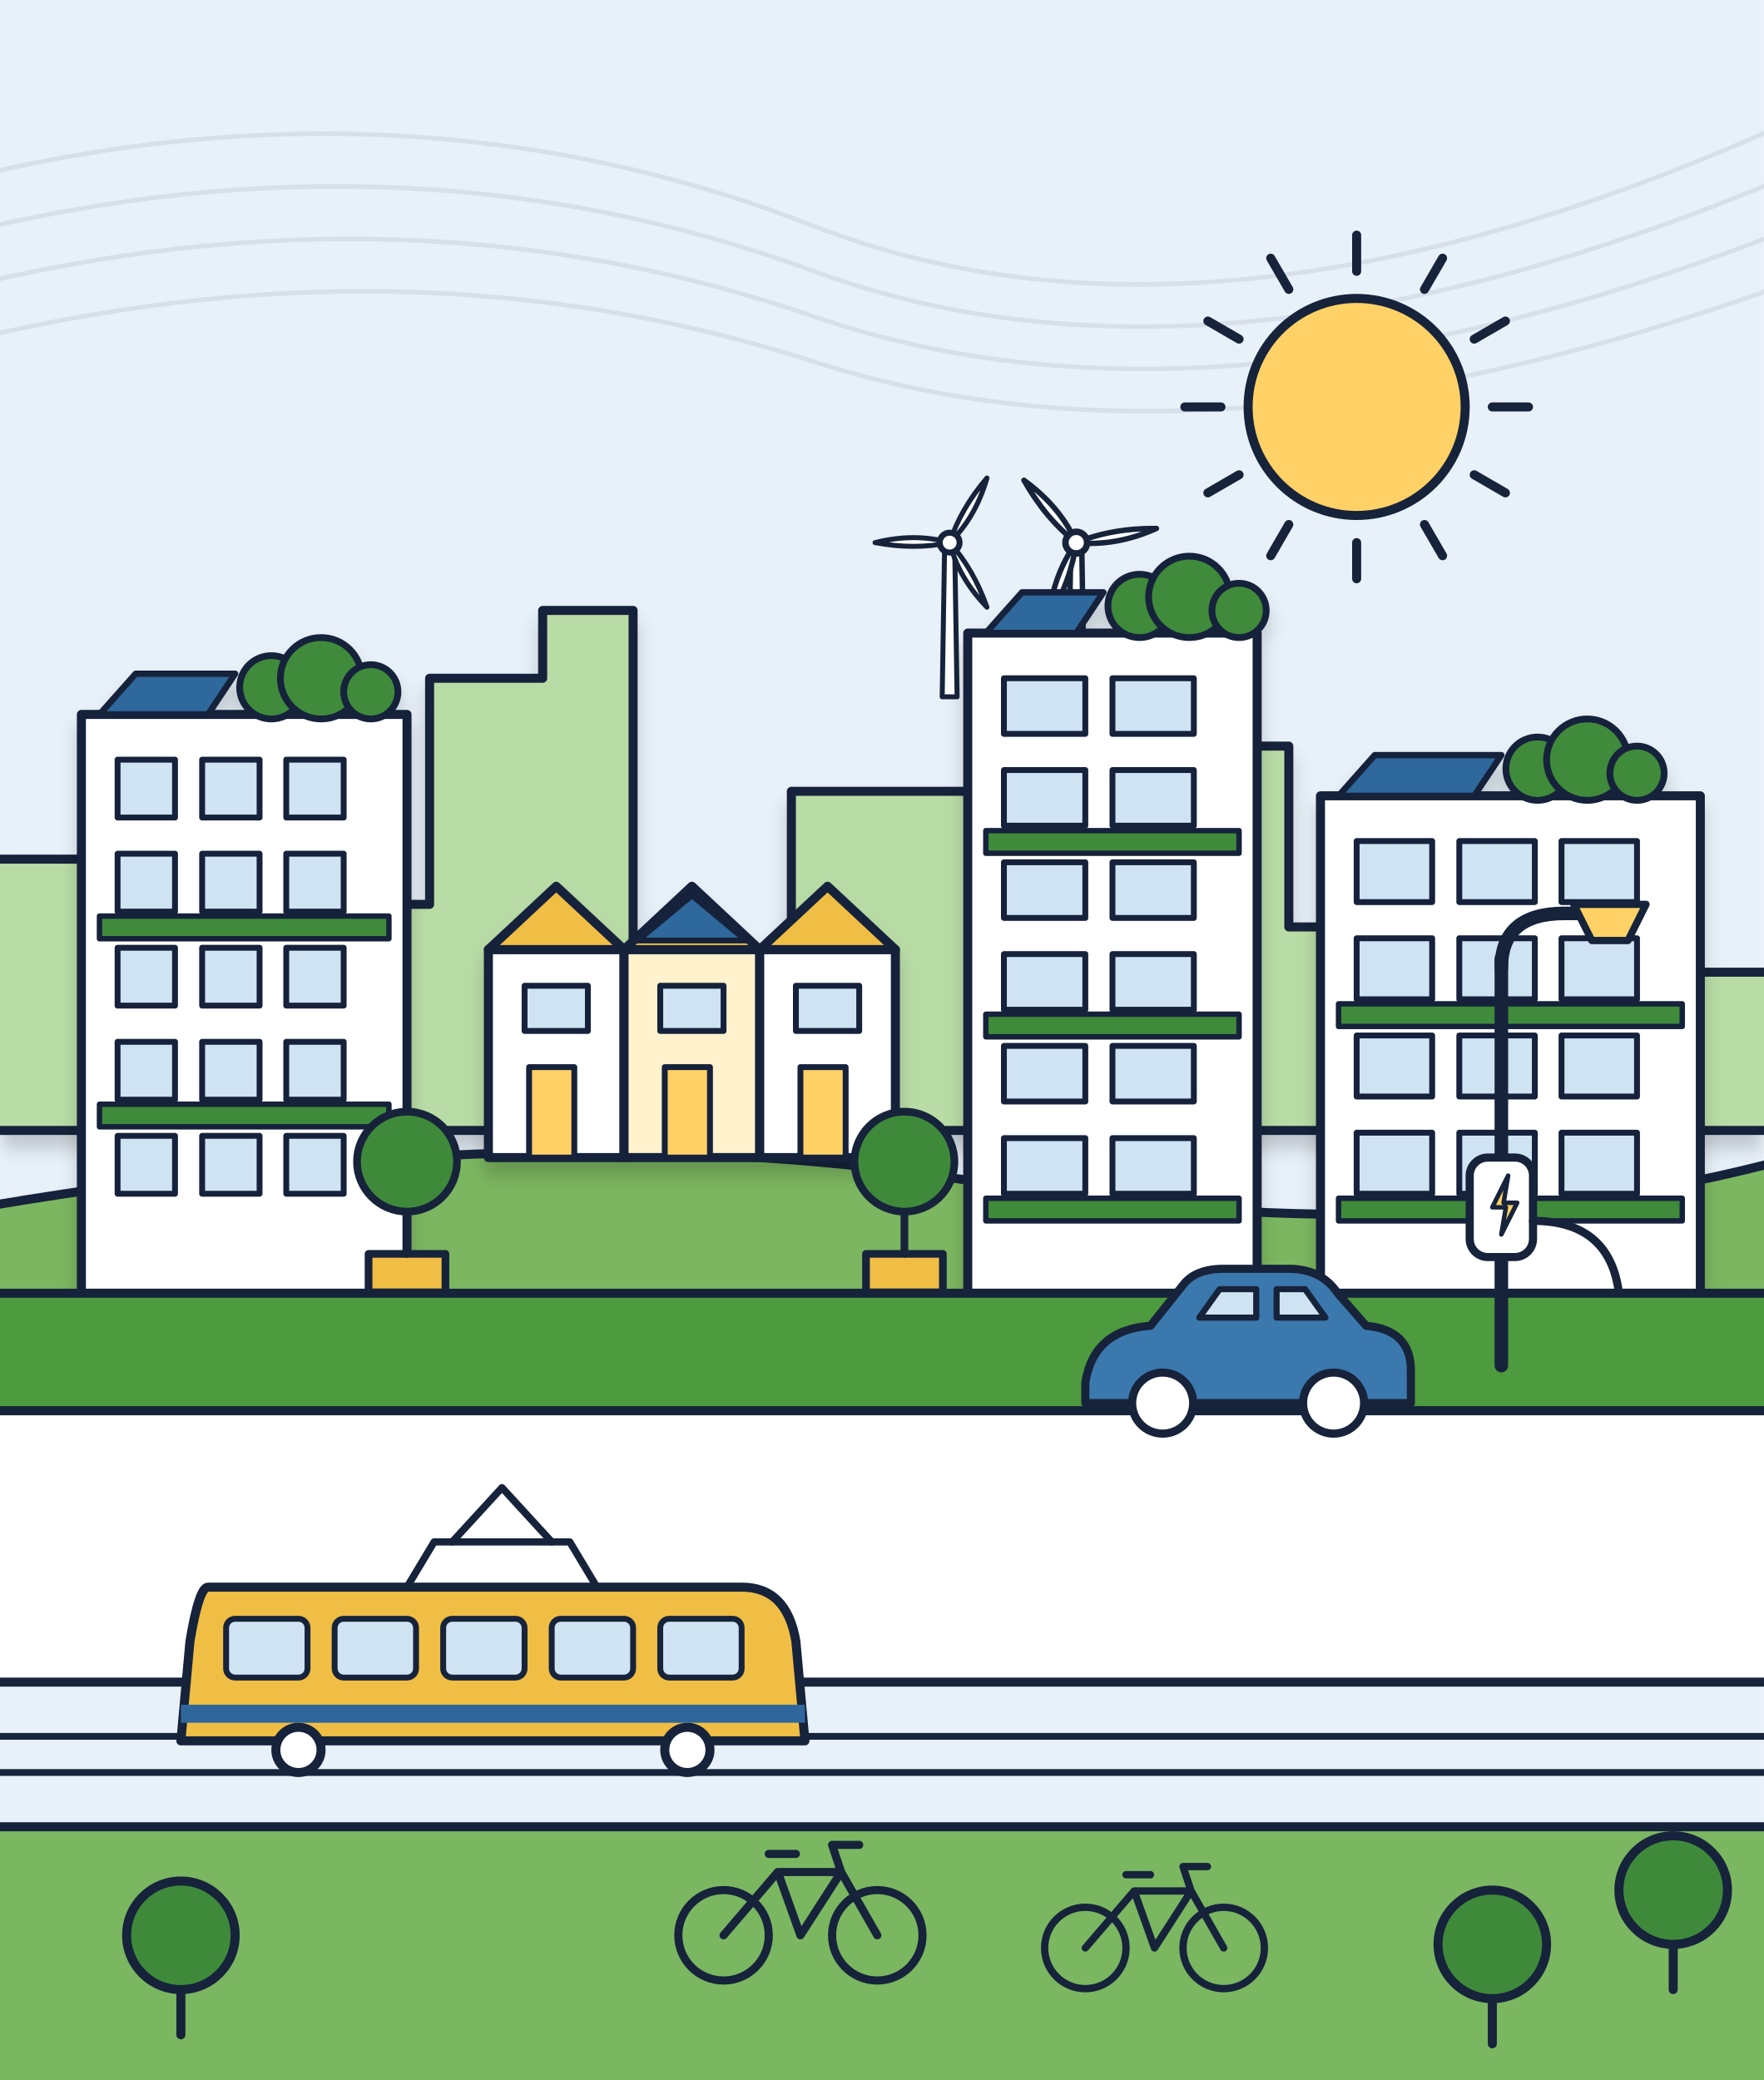
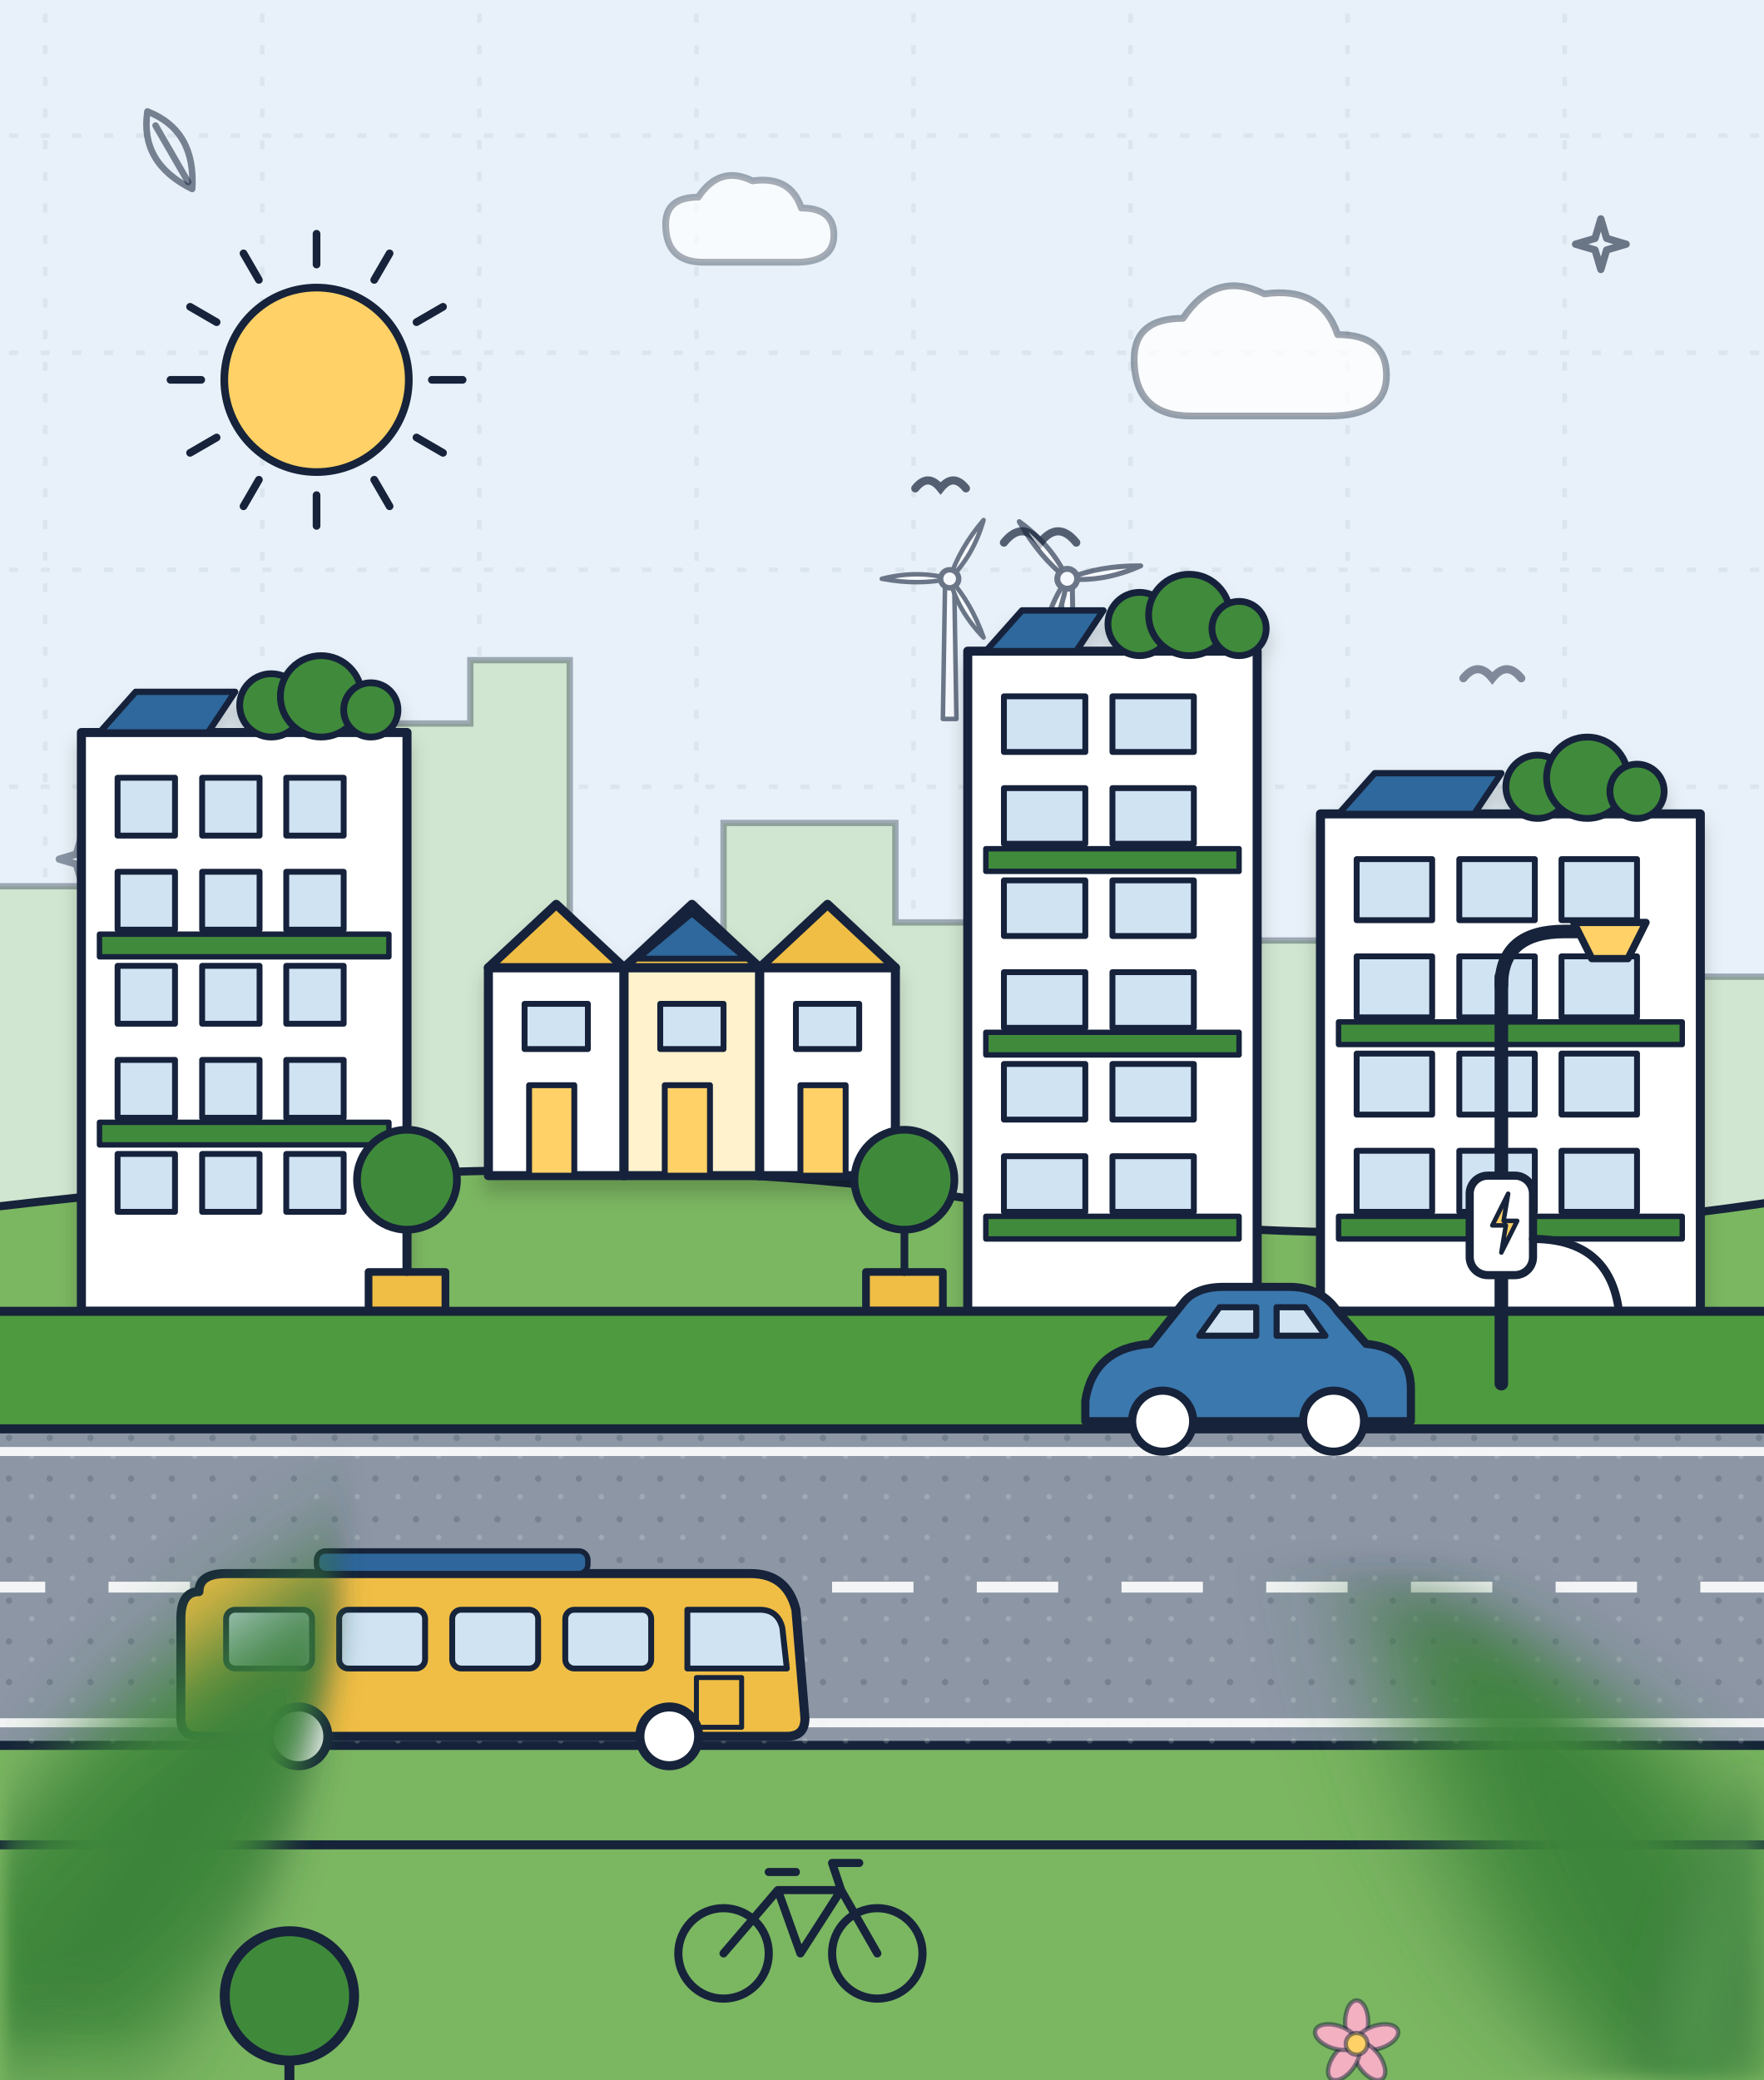
- <svg xmlns="http://www.w3.org/2000/svg" viewBox="0 0 390 460" width="390" height="460" role="img" aria-label="City scene">
-   <defs>
-     <filter id="sh2" x="-10%" y="-10%" width="120%" height="130%">
-       <feDropShadow dx="0" dy="3" stdDeviation="2" flood-color="#000" flood-opacity=".18" />
-     </filter>
-   </defs>
-   <rect width="390" height="460" fill="#E8F1F9" />
-   <path d="M-10 40 Q 90 15 180 50 T 400 25" stroke="#D6DFEA" fill="none" stroke-width="1" />
-   <path d="M-10 52 Q 90 27 180 60 T 400 37" stroke="#D6DFEA" fill="none" stroke-width="1" />
-   <path d="M-10 64 Q 90 39 180 70 T 400 49" stroke="#D6DFEA" fill="none" stroke-width="1" />
-   <path d="M-10 76 Q 90 51 180 80 T 400 61" stroke="#D6DFEA" fill="none" stroke-width="1" />
-   <g transform="translate(300 90)">
-     <circle r="24" fill="#FFD166" stroke="#16233A" stroke-width="2" stroke-linejoin="round" stroke-linecap="round" />
-     <line x1="30.0" y1="0.0" x2="38.0" y2="0.0" stroke="#16233A" stroke-width="2" stroke-linejoin="round" stroke-linecap="round" />
-     <line x1="26.0" y1="15.0" x2="32.9" y2="19.0" stroke="#16233A" stroke-width="2" stroke-linejoin="round" stroke-linecap="round" />
-     <line x1="15.0" y1="26.0" x2="19.0" y2="32.9" stroke="#16233A" stroke-width="2" stroke-linejoin="round" stroke-linecap="round" />
-     <line x1="0.0" y1="30.0" x2="0.0" y2="38.0" stroke="#16233A" stroke-width="2" stroke-linejoin="round" stroke-linecap="round" />
-     <line x1="-15.0" y1="26.0" x2="-19.0" y2="32.9" stroke="#16233A" stroke-width="2" stroke-linejoin="round" stroke-linecap="round" />
-     <line x1="-26.0" y1="15.0" x2="-32.9" y2="19.0" stroke="#16233A" stroke-width="2" stroke-linejoin="round" stroke-linecap="round" />
-     <line x1="-30.0" y1="0.0" x2="-38.0" y2="0.0" stroke="#16233A" stroke-width="2" stroke-linejoin="round" stroke-linecap="round" />
-     <line x1="-26.0" y1="-15.0" x2="-32.9" y2="-19.0" stroke="#16233A" stroke-width="2" stroke-linejoin="round" stroke-linecap="round" />
-     <line x1="-15.0" y1="-26.0" x2="-19.0" y2="-32.9" stroke="#16233A" stroke-width="2" stroke-linejoin="round" stroke-linecap="round" />
-     <line x1="-0.0" y1="-30.0" x2="-0.0" y2="-38.0" stroke="#16233A" stroke-width="2" stroke-linejoin="round" stroke-linecap="round" />
-     <line x1="15.0" y1="-26.0" x2="19.0" y2="-32.9" stroke="#16233A" stroke-width="2" stroke-linejoin="round" stroke-linecap="round" />
-     <line x1="26.0" y1="-15.0" x2="32.9" y2="-19.0" stroke="#16233A" stroke-width="2" stroke-linejoin="round" stroke-linecap="round" />
-   </g>
-   <path d="M-10 250 V190 H30 V160 H60 V200 H95 V150 H120 V135 H140 V210 H175 V175 H215 V200 H250 V165 H285 V205 H320 V180 H355 V215 H400 V250Z" fill="#B9DCA6" stroke="#16233A" stroke-width="2" stroke-linejoin="round" stroke-linecap="round" filter="url(#sh2)" />
-   <g transform="translate(210 120) scale(0.55)">
-     <g stroke="#16233A" stroke-width="2.4" stroke-linejoin="round" stroke-linecap="round">
-       <path d="M-2 0 L-3 62 H3 L2 0Z" fill="#FFFFFF" stroke-width="2" />
-       <path d="M0 0 Q4 -14 0 -30 Q-3 -14 0 0Z" transform="rotate(30)" fill="#FFFFFF" stroke-width="2" />
-       <path d="M0 0 Q4 -14 0 -30 Q-3 -14 0 0Z" transform="rotate(150)" fill="#FFFFFF" stroke-width="2" />
-       <path d="M0 0 Q4 -14 0 -30 Q-3 -14 0 0Z" transform="rotate(270)" fill="#FFFFFF" stroke-width="2" />
-       <circle r="4" fill="#FFFFFF" />
-     </g>
-   </g>
-   <g transform="translate(238 120) scale(0.6)">
-     <g stroke="#16233A" stroke-width="2.4" stroke-linejoin="round" stroke-linecap="round">
-       <path d="M-2 0 L-3 62 H3 L2 0Z" fill="#FFFFFF" stroke-width="2" />
-       <path d="M0 0 Q4 -14 0 -30 Q-3 -14 0 0Z" transform="rotate(80)" fill="#FFFFFF" stroke-width="2" />
-       <path d="M0 0 Q4 -14 0 -30 Q-3 -14 0 0Z" transform="rotate(200)" fill="#FFFFFF" stroke-width="2" />
-       <path d="M0 0 Q4 -14 0 -30 Q-3 -14 0 0Z" transform="rotate(320)" fill="#FFFFFF" stroke-width="2" />
-       <circle r="4" fill="#FFFFFF" />
-     </g>
-   </g>
-   <path d="M-10 268 Q 120 245 220 262 Q 320 278 400 255 V300 H-10Z" fill="#7BB661" stroke="#16233A" stroke-width="2" stroke-linejoin="round" stroke-linecap="round" filter="url(#sh2)" />
-   <g transform="translate(18 158)" filter="url(#sh2)">
-     <g stroke="#16233A" stroke-width="2" stroke-linejoin="round" stroke-linecap="round">
-       <rect x="0" y="0" width="72" height="128" fill="#FFFFFF" />
-       <rect x="8.0" y="10.0" width="12.7" height="12.8" fill="#CFE3F3" stroke-width="1.3" />
-       <rect x="26.7" y="10.0" width="12.7" height="12.8" fill="#CFE3F3" stroke-width="1.3" />
-       <rect x="45.3" y="10.0" width="12.7" height="12.8" fill="#CFE3F3" stroke-width="1.3" />
-       <rect x="8.0" y="30.8" width="12.7" height="12.8" fill="#CFE3F3" stroke-width="1.3" />
-       <rect x="26.7" y="30.8" width="12.7" height="12.8" fill="#CFE3F3" stroke-width="1.3" />
-       <rect x="45.3" y="30.8" width="12.7" height="12.8" fill="#CFE3F3" stroke-width="1.3" />
-       <rect x="4" y="44.6" width="64" height="5" fill="#3F8A3A" stroke-width="1.2" />
-       <rect x="8.0" y="51.6" width="12.7" height="12.8" fill="#CFE3F3" stroke-width="1.3" />
-       <rect x="26.7" y="51.6" width="12.7" height="12.8" fill="#CFE3F3" stroke-width="1.3" />
-       <rect x="45.3" y="51.6" width="12.7" height="12.8" fill="#CFE3F3" stroke-width="1.3" />
-       <rect x="8.0" y="72.4" width="12.7" height="12.8" fill="#CFE3F3" stroke-width="1.3" />
-       <rect x="26.7" y="72.4" width="12.7" height="12.8" fill="#CFE3F3" stroke-width="1.3" />
-       <rect x="45.3" y="72.4" width="12.7" height="12.8" fill="#CFE3F3" stroke-width="1.3" />
-       <rect x="4" y="86.2" width="64" height="5" fill="#3F8A3A" stroke-width="1.2" />
-       <rect x="8.0" y="93.2" width="12.7" height="12.8" fill="#CFE3F3" stroke-width="1.3" />
-       <rect x="26.7" y="93.2" width="12.7" height="12.8" fill="#CFE3F3" stroke-width="1.3" />
-       <rect x="45.3" y="93.2" width="12.7" height="12.8" fill="#CFE3F3" stroke-width="1.3" />
-       <path d="M4 0 L12 -9 H34.0 L28.0 0Z" fill="#2F679C" stroke-width="1.4" />
-       <circle cx="42.0" cy="-6" r="7" fill="#3F8A3A" stroke-width="1.5" />
-       <circle cx="53.0" cy="-8" r="9" fill="#3F8A3A" stroke-width="1.5" />
-       <circle cx="64.0" cy="-5" r="6" fill="#3F8A3A" stroke-width="1.5" />
-     </g>
-   </g>
-   <g transform="translate(108 196)" filter="url(#sh2)">
-     <g stroke="#16233A" stroke-width="2" stroke-linejoin="round" stroke-linecap="round">
-       <rect x="0" y="14" width="30" height="46" fill="#FFFFFF" />
-       <path d="M0 14 L15 0 L30 14Z" fill="#F0BE45" />
-       <rect x="9" y="40" width="10" height="20" fill="#FFD166" stroke-width="1.3" />
-       <rect x="8" y="22" width="14" height="10" fill="#CFE3F3" stroke-width="1.3" />
-       <rect x="30" y="14" width="30" height="46" fill="#FFF2CC" />
-       <path d="M30 14 L45 0 L60 14Z" fill="#F0BE45" />
-       <rect x="39" y="40" width="10" height="20" fill="#FFD166" stroke-width="1.3" />
-       <rect x="38" y="22" width="14" height="10" fill="#CFE3F3" stroke-width="1.3" />
-       <rect x="60" y="14" width="30" height="46" fill="#FFFFFF" />
-       <path d="M60 14 L75 0 L90 14Z" fill="#F0BE45" />
-       <rect x="69" y="40" width="10" height="20" fill="#FFD166" stroke-width="1.3" />
-       <rect x="68" y="22" width="14" height="10" fill="#CFE3F3" stroke-width="1.3" />
-       <path d="M33 12 L45 2 L57 12Z" fill="#2F679C" stroke-width="1.3" />
-     </g>
-   </g>
-   <g transform="translate(214 140)" filter="url(#sh2)">
-     <g stroke="#16233A" stroke-width="2" stroke-linejoin="round" stroke-linecap="round">
-       <rect x="0" y="0" width="64" height="146" fill="#FFFFFF" />
-       <rect x="8.0" y="10.0" width="18.0" height="12.3" fill="#CFE3F3" stroke-width="1.3" />
-       <rect x="32.0" y="10.0" width="18.0" height="12.3" fill="#CFE3F3" stroke-width="1.3" />
-       <rect x="8.0" y="30.3" width="18.0" height="12.3" fill="#CFE3F3" stroke-width="1.3" />
-       <rect x="32.0" y="30.3" width="18.0" height="12.3" fill="#CFE3F3" stroke-width="1.3" />
-       <rect x="4" y="43.7" width="56" height="5" fill="#3F8A3A" stroke-width="1.2" />
-       <rect x="8.0" y="50.7" width="18.0" height="12.3" fill="#CFE3F3" stroke-width="1.3" />
-       <rect x="32.0" y="50.7" width="18.0" height="12.3" fill="#CFE3F3" stroke-width="1.3" />
-       <rect x="8.0" y="71.0" width="18.0" height="12.3" fill="#CFE3F3" stroke-width="1.3" />
-       <rect x="32.0" y="71.0" width="18.0" height="12.3" fill="#CFE3F3" stroke-width="1.3" />
-       <rect x="4" y="84.3" width="56" height="5" fill="#3F8A3A" stroke-width="1.2" />
-       <rect x="8.0" y="91.3" width="18.0" height="12.3" fill="#CFE3F3" stroke-width="1.3" />
-       <rect x="32.0" y="91.3" width="18.0" height="12.3" fill="#CFE3F3" stroke-width="1.3" />
-       <rect x="8.0" y="111.7" width="18.0" height="12.3" fill="#CFE3F3" stroke-width="1.3" />
-       <rect x="32.0" y="111.7" width="18.0" height="12.3" fill="#CFE3F3" stroke-width="1.3" />
-       <rect x="4" y="125.0" width="56" height="5" fill="#3F8A3A" stroke-width="1.2" />
-       <path d="M4 0 L12 -9 H30.0 L24.0 0Z" fill="#2F679C" stroke-width="1.4" />
-       <circle cx="38.0" cy="-6" r="7" fill="#3F8A3A" stroke-width="1.5" />
-       <circle cx="49.0" cy="-8" r="9" fill="#3F8A3A" stroke-width="1.5" />
-       <circle cx="60.0" cy="-5" r="6" fill="#3F8A3A" stroke-width="1.5" />
-     </g>
-   </g>
-   <g transform="translate(292 176)" filter="url(#sh2)">
-     <g stroke="#16233A" stroke-width="2" stroke-linejoin="round" stroke-linecap="round">
-       <rect x="0" y="0" width="84" height="110" fill="#FFFFFF" />
-       <rect x="8.0" y="10.0" width="16.7" height="13.5" fill="#CFE3F3" stroke-width="1.3" />
-       <rect x="30.7" y="10.0" width="16.7" height="13.5" fill="#CFE3F3" stroke-width="1.3" />
-       <rect x="53.3" y="10.0" width="16.7" height="13.5" fill="#CFE3F3" stroke-width="1.3" />
-       <rect x="8.0" y="31.5" width="16.7" height="13.5" fill="#CFE3F3" stroke-width="1.3" />
-       <rect x="30.7" y="31.5" width="16.7" height="13.5" fill="#CFE3F3" stroke-width="1.3" />
-       <rect x="53.3" y="31.5" width="16.7" height="13.5" fill="#CFE3F3" stroke-width="1.3" />
-       <rect x="4" y="46.0" width="76" height="5" fill="#3F8A3A" stroke-width="1.2" />
-       <rect x="8.0" y="53.0" width="16.7" height="13.5" fill="#CFE3F3" stroke-width="1.3" />
-       <rect x="30.7" y="53.0" width="16.7" height="13.5" fill="#CFE3F3" stroke-width="1.3" />
-       <rect x="53.3" y="53.0" width="16.7" height="13.5" fill="#CFE3F3" stroke-width="1.3" />
-       <rect x="8.0" y="74.5" width="16.7" height="13.5" fill="#CFE3F3" stroke-width="1.3" />
-       <rect x="30.7" y="74.5" width="16.7" height="13.5" fill="#CFE3F3" stroke-width="1.3" />
-       <rect x="53.3" y="74.5" width="16.7" height="13.5" fill="#CFE3F3" stroke-width="1.3" />
-       <rect x="4" y="89.0" width="76" height="5" fill="#3F8A3A" stroke-width="1.2" />
-       <path d="M4 0 L12 -9 H40.0 L34.0 0Z" fill="#2F679C" stroke-width="1.4" />
-       <circle cx="48.0" cy="-6" r="7" fill="#3F8A3A" stroke-width="1.5" />
-       <circle cx="59.0" cy="-8" r="9" fill="#3F8A3A" stroke-width="1.5" />
-       <circle cx="70.0" cy="-5" r="6" fill="#3F8A3A" stroke-width="1.5" />
-     </g>
-   </g>
-   <rect x="-10" y="286" width="410" height="26" fill="#4E9A3F" stroke="#16233A" stroke-width="2" stroke-linejoin="round" stroke-linecap="round" />
-   <rect x="-10" y="312" width="410" height="60" fill="#FFFFFF" stroke="#16233A" stroke-width="2" stroke-linejoin="round" stroke-linecap="round" />
-   <path d="M-10 384 H400 M-10 392 H400" stroke="#16233A" stroke-width="1.5" />
-   <rect x="-10" y="372" width="410" height="40" fill="none" />
-   <g transform="translate(40 351)">
-     <g stroke="#16233A" stroke-width="2" stroke-linejoin="round" stroke-linecap="round">
-       <path d="M6 0 H124 Q134 0 136 12 L138 34 H0 L2 12 Q4 0 6 0Z" fill="#F0BE45" />
-       <path d="M50 0 L56 -10 H86 L92 0" fill="none" stroke-width="1.6" />
-       <path d="M60 -10 L71 -22 M71 -22 L82 -10" fill="none" stroke-width="1.6" />
-       <rect x="10" y="7" width="18" height="13" rx="2" fill="#CFE3F3" stroke-width="1.3" />
-       <rect x="34" y="7" width="18" height="13" rx="2" fill="#CFE3F3" stroke-width="1.3" />
-       <rect x="58" y="7" width="18" height="13" rx="2" fill="#CFE3F3" stroke-width="1.3" />
-       <rect x="82" y="7" width="18" height="13" rx="2" fill="#CFE3F3" stroke-width="1.3" />
-       <rect x="106" y="7" width="18" height="13" rx="2" fill="#CFE3F3" stroke-width="1.3" />
-       <rect x="0" y="26" width="138" height="4" fill="#2F679C" stroke="none" />
-       <circle cx="26" cy="36" r="5" fill="#FFFFFF" />
-       <circle cx="112" cy="36" r="5" fill="#FFFFFF" />
-     </g>
-   </g>
-   <rect x="-10" y="404" width="410" height="60" fill="#7BB661" stroke="#16233A" stroke-width="2" stroke-linejoin="round" stroke-linecap="round" />
-   <g transform="translate(332 212)">
-     <g stroke="#16233A" stroke-width="2" stroke-linejoin="round" stroke-linecap="round">
-       <path d="M0 0 V90" stroke-width="3" />
-       <path d="M0 2 Q0 -10 14 -10 H22" fill="none" stroke-width="3" />
-       <path d="M16 -12 H32 L28 -4 H20Z" fill="#FFD166" stroke-width="1.6" />
-       <rect x="-7" y="44" width="14" height="22" rx="4" fill="#FFFFFF" stroke-width="1.8" />
-       <path d="M1.5 48 L-2 55 H1 L0 61 L3.5 54 H0.5Z" fill="#FFD166" stroke-width="1" />
-       <path d="M7 58 Q24 58 26 74" fill="none" stroke-width="1.8" />
-     </g>
-   </g>
-   <g transform="translate(240 286) scale(.9)">
-     <g stroke="#16233A" stroke-width="2" stroke-linejoin="round" stroke-linecap="round">
-       <path d="M0 22 Q2 9 16 8 L24 -2 Q27 -6 34 -6 H50 Q58 -6 62 0 L69 8 Q80 9 80 19 V27 H0Z" fill="#3B78AE" />
-       <path d="M28 6 L33 -1 H42 V6Z M47 6 V-1 H54 L59 6Z" fill="#CFE3F3" stroke-width="1.5" />
-       <circle cx="19" cy="27" r="7.5" fill="#FFFFFF" />
-       <circle cx="61" cy="27" r="7.5" fill="#FFFFFF" />
-     </g>
-   </g>
-   <g transform="translate(90 262) scale(.85)">
-     <g stroke="#16233A" stroke-width="2" stroke-linejoin="round" stroke-linecap="round">
-       <rect x="-10" y="18" width="20" height="10" fill="#F0BE45" />
-       <line x1="0" y1="0" x2="0" y2="18" />
-       <circle cy="-6" r="13" fill="#3F8A3A" />
-     </g>
-   </g>
-   <g transform="translate(200 262) scale(.85)">
-     <g stroke="#16233A" stroke-width="2" stroke-linejoin="round" stroke-linecap="round">
-       <rect x="-10" y="18" width="20" height="10" fill="#F0BE45" />
-       <line x1="0" y1="0" x2="0" y2="18" />
-       <circle cy="-6" r="13" fill="#3F8A3A" />
-     </g>
-   </g>
-   <g transform="translate(160 416)">
-     <g stroke="#16233A" stroke-width="1.8" stroke-linejoin="round" stroke-linecap="round" fill="none">
-       <circle cx="0" cy="12" r="10" />
-       <circle cx="34" cy="12" r="10" />
-       <path d="M0 12 L12 -2 H26 L34 12 M12 -2 L17 12 L26 -2 M10 -6 H16 M26 -2 L24 -8 H30" />
-     </g>
-   </g>
-   <g transform="translate(240 420) scale(.9)">
-     <g stroke="#16233A" stroke-width="1.8" stroke-linejoin="round" stroke-linecap="round" fill="none">
-       <circle cx="0" cy="12" r="10" />
-       <circle cx="34" cy="12" r="10" />
-       <path d="M0 12 L12 -2 H26 L34 12 M12 -2 L17 12 L26 -2 M10 -6 H16 M26 -2 L24 -8 H30" />
-     </g>
-   </g>
-   <g transform="translate(40 428)">
-     <g stroke="#16233A" stroke-width="2" stroke-linejoin="round" stroke-linecap="round">
-       <line x1="0" y1="0" x2="0" y2="22" stroke="#16233A" />
-       <circle r="12" fill="#3F8A3A" />
-     </g>
-   </g>
-   <g transform="translate(330 430)">
-     <g stroke="#16233A" stroke-width="2" stroke-linejoin="round" stroke-linecap="round">
-       <line x1="0" y1="0" x2="0" y2="22" stroke="#16233A" />
-       <circle r="12" fill="#3F8A3A" />
-     </g>
-   </g>
-   <g transform="translate(370 418)">
-     <g stroke="#16233A" stroke-width="2" stroke-linejoin="round" stroke-linecap="round">
-       <line x1="0" y1="0" x2="0" y2="22" stroke="#16233A" />
-       <circle r="12" fill="#3F8A3A" />
+ <svg xmlns="http://www.w3.org/2000/svg" role="img" aria-label="City scene" viewBox="0 0 390 460" width="390" height="460">
+   <g>
+     <defs>
+       <filter id="shcityday" x="-10%" y="-10%" width="120%" height="130%">
+         <feDropShadow dx="0" dy="3" stdDeviation="2" flood-color="#000" flood-opacity=".18" />
+       </filter>
+       <filter id="blcityday" x="-30%" y="-30%" width="160%" height="160%">
+         <feGaussianBlur stdDeviation="4.5" />
+       </filter>
+       <filter id="bl2cityday" x="-30%" y="-30%" width="160%" height="160%">
+         <feGaussianBlur stdDeviation="1.2" />
+       </filter>
+     </defs>
+     <rect x="-40" y="-60" width="470" height="520" fill="#E8F1F9" />
+     <path d="M-40 30 H430" stroke="#16233A" stroke-opacity=".06" stroke-dasharray="2 5" />
+     <path d="M-40 78 H430" stroke="#16233A" stroke-opacity=".06" stroke-dasharray="2 5" />
+     <path d="M-40 126 H430" stroke="#16233A" stroke-opacity=".06" stroke-dasharray="2 5" />
+     <path d="M-40 174 H430" stroke="#16233A" stroke-opacity=".06" stroke-dasharray="2 5" />
+     <path d="M-40 222 H430" stroke="#16233A" stroke-opacity=".06" stroke-dasharray="2 5" />
+     <path d="M10 -60 V250" stroke="#16233A" stroke-opacity=".06" stroke-dasharray="2 5" />
+     <path d="M58 -60 V250" stroke="#16233A" stroke-opacity=".06" stroke-dasharray="2 5" />
+     <path d="M106 -60 V250" stroke="#16233A" stroke-opacity=".06" stroke-dasharray="2 5" />
+     <path d="M154 -60 V250" stroke="#16233A" stroke-opacity=".06" stroke-dasharray="2 5" />
+     <path d="M202 -60 V250" stroke="#16233A" stroke-opacity=".06" stroke-dasharray="2 5" />
+     <path d="M250 -60 V250" stroke="#16233A" stroke-opacity=".06" stroke-dasharray="2 5" />
+     <path d="M298 -60 V250" stroke="#16233A" stroke-opacity=".06" stroke-dasharray="2 5" />
+     <path d="M346 -60 V250" stroke="#16233A" stroke-opacity=".06" stroke-dasharray="2 5" />
+     <path d="M394 -60 V250" stroke="#16233A" stroke-opacity=".06" stroke-dasharray="2 5" />
+     <g transform="translate(70 84) scale(0.85)">
+       <circle r="24" fill="#FFD166" stroke="#16233A" stroke-width="2" stroke-linejoin="round" stroke-linecap="round" />
+       <line x1="30.0" y1="0.0" x2="38.0" y2="0.0" stroke="#16233A" stroke-width="2" stroke-linejoin="round" stroke-linecap="round" />
+       <line x1="26.0" y1="15.0" x2="32.9" y2="19.0" stroke="#16233A" stroke-width="2" stroke-linejoin="round" stroke-linecap="round" />
+       <line x1="15.0" y1="26.0" x2="19.0" y2="32.9" stroke="#16233A" stroke-width="2" stroke-linejoin="round" stroke-linecap="round" />
+       <line x1="0.0" y1="30.0" x2="0.0" y2="38.0" stroke="#16233A" stroke-width="2" stroke-linejoin="round" stroke-linecap="round" />
+       <line x1="-15.0" y1="26.0" x2="-19.0" y2="32.9" stroke="#16233A" stroke-width="2" stroke-linejoin="round" stroke-linecap="round" />
+       <line x1="-26.0" y1="15.0" x2="-32.9" y2="19.0" stroke="#16233A" stroke-width="2" stroke-linejoin="round" stroke-linecap="round" />
+       <line x1="-30.0" y1="0.0" x2="-38.0" y2="0.0" stroke="#16233A" stroke-width="2" stroke-linejoin="round" stroke-linecap="round" />
+       <line x1="-26.0" y1="-15.0" x2="-32.9" y2="-19.0" stroke="#16233A" stroke-width="2" stroke-linejoin="round" stroke-linecap="round" />
+       <line x1="-15.0" y1="-26.0" x2="-19.0" y2="-32.9" stroke="#16233A" stroke-width="2" stroke-linejoin="round" stroke-linecap="round" />
+       <line x1="-0.0" y1="-30.0" x2="-0.0" y2="-38.0" stroke="#16233A" stroke-width="2" stroke-linejoin="round" stroke-linecap="round" />
+       <line x1="15.0" y1="-26.0" x2="19.0" y2="-32.9" stroke="#16233A" stroke-width="2" stroke-linejoin="round" stroke-linecap="round" />
+       <line x1="26.0" y1="-15.0" x2="32.9" y2="-19.0" stroke="#16233A" stroke-width="2" stroke-linejoin="round" stroke-linecap="round" />
+     </g>
+   </g>
+   <g>
+     <g transform="translate(390 0) scale(-1 1)">
+       <path d="M96 92 q-12.6 0 -12.6 -9.0 q0 -9.0 10.8 -9.0 q3.6 -10.8 16.2 -9.0 q10.8 -5.4 18.0 5.4 q10.8 0 10.8 9.0 q0 12.6 -12.6 12.6Z" fill="#FFFFFF" fill-opacity="0.765" stroke="#16233A" stroke-opacity="0.405" stroke-width="1.5" stroke-linejoin="round" />
+       <path d="M214 58 q-8.4 0 -8.4 -6.0 q0 -6.0 7.2 -6.0 q2.4 -7.2 10.8 -6.0 q7.2 -3.6 12.0 3.6 q7.2 0 7.2 6.0 q0 8.4 -8.4 8.4Z" fill="#FFFFFF" fill-opacity="0.68" stroke="#16233A" stroke-opacity="0.36" stroke-width="1.5" stroke-linejoin="round" />
+       <path d="M152 120 q4 -5 8 0 q4 -5 8 0" fill="none" stroke="#16233A" stroke-opacity="0.7" stroke-width="1.8" stroke-linecap="round" />
+       <path d="M176.4 108 q2.8 -3.5 5.6 0 q2.8 -3.5 5.6 0" fill="none" stroke="#16233A" stroke-opacity="0.7" stroke-width="1.8" stroke-linecap="round" />
+       <path d="M53.6 150 q3.2 -4.0 6.4 0 q3.2 -4.0 6.4 0" fill="none" stroke="#16233A" stroke-opacity="0.5" stroke-width="1.8" stroke-linecap="round" />
+       <path d="M36 48.4 L37.28 52.72 L41.6 54 L37.28 55.28 L36 59.6 L34.72 55.28 L30.4 54 L34.72 52.72Z" fill="none" stroke="#16233A" stroke-opacity="0.6" stroke-width="1.6" stroke-linejoin="round" />
+       <path d="M372 185.1 L373.12 188.88 L376.9 190 L373.12 191.12 L372 194.9 L370.88 191.12 L367.1 190 L370.88 188.88Z" fill="none" stroke="#16233A" stroke-opacity="0.45" stroke-width="1.6" stroke-linejoin="round" />
+       <g transform="translate(352 34) rotate(30) scale(0.9)" fill="none" stroke="#16233A" stroke-opacity="0.55" stroke-width="1.6" stroke-linecap="round" stroke-linejoin="round">
+         <path d="M0 10 Q-8 -2 0 -12 Q8 -2 0 10Z" />
+         <path d="M0 8 V-8" />
+       </g>
+       <g transform="translate(30 212) scale(0.9)" fill="none" stroke="#16233A" stroke-opacity="0.4" stroke-width="1.6" stroke-linecap="round" stroke-linejoin="round">
+         <rect x="-6" y="-6" width="12" height="10" rx="3" />
+         <path d="M-3 -6 V-10 M3 -6 V-10 M0 4 Q0 12 8 12" />
+       </g>
+     </g>
+   </g>
+   <g>
+     <path d="M-40 250 V196 H20 V170 H48 V204 H82 V160 H104 V146 H126 V214 H160 V182 H198 V204 H236 V172 H270 V208 H306 V186 H344 V216 H430 V560 H-40Z" fill="#d0e6d0" stroke="#16233A" stroke-opacity=".35" stroke-width="1.4" />
+     <g transform="translate(210 128) scale(0.5)" opacity=".6">
+       <g stroke="#16233A" stroke-width="2.4" stroke-linejoin="round" stroke-linecap="round">
+         <path d="M-2 0 L-3 62 H3 L2 0Z" fill="#FFFFFF" stroke-width="2" />
+         <path d="M0 0 Q4 -14 0 -30 Q-3 -14 0 0Z" transform="rotate(30)" fill="#FFFFFF" stroke-width="2" />
+         <path d="M0 0 Q4 -14 0 -30 Q-3 -14 0 0Z" transform="rotate(150)" fill="#FFFFFF" stroke-width="2" />
+         <path d="M0 0 Q4 -14 0 -30 Q-3 -14 0 0Z" transform="rotate(270)" fill="#FFFFFF" stroke-width="2" />
+         <circle r="4" fill="#FFFFFF" />
+       </g>
+     </g>
+     <g transform="translate(236 128) scale(0.55)" opacity=".6">
+       <g stroke="#16233A" stroke-width="2.4" stroke-linejoin="round" stroke-linecap="round">
+         <path d="M-2 0 L-3 62 H3 L2 0Z" fill="#FFFFFF" stroke-width="2" />
+         <path d="M0 0 Q4 -14 0 -30 Q-3 -14 0 0Z" transform="rotate(80)" fill="#FFFFFF" stroke-width="2" />
+         <path d="M0 0 Q4 -14 0 -30 Q-3 -14 0 0Z" transform="rotate(200)" fill="#FFFFFF" stroke-width="2" />
+         <path d="M0 0 Q4 -14 0 -30 Q-3 -14 0 0Z" transform="rotate(320)" fill="#FFFFFF" stroke-width="2" />
+         <circle r="4" fill="#FFFFFF" />
+       </g>
+     </g>
+   </g>
+   <g>
+     <path d="M-40 272 Q 120 249 220 266 Q 320 282 430 259 V560 H-40Z" fill="#7BB661" stroke="#16233A" stroke-width="1.8" stroke-linejoin="round" stroke-linecap="round" />
+     <g transform="translate(18 162)" filter="url(#shcityday)">
+       <g stroke="#16233A" stroke-width="2" stroke-linejoin="round" stroke-linecap="round">
+         <rect x="0" y="0" width="72" height="128" fill="#FFFFFF" />
+         <rect x="8.0" y="10.0" width="12.7" height="12.8" fill="#CFE3F3" stroke-width="1.3" />
+         <rect x="26.7" y="10.0" width="12.7" height="12.8" fill="#CFE3F3" stroke-width="1.3" />
+         <rect x="45.3" y="10.0" width="12.7" height="12.8" fill="#CFE3F3" stroke-width="1.3" />
+         <rect x="8.0" y="30.8" width="12.7" height="12.8" fill="#CFE3F3" stroke-width="1.3" />
+         <rect x="26.7" y="30.8" width="12.7" height="12.8" fill="#CFE3F3" stroke-width="1.3" />
+         <rect x="45.3" y="30.8" width="12.7" height="12.8" fill="#CFE3F3" stroke-width="1.3" />
+         <rect x="4" y="44.6" width="64" height="5" fill="#3F8A3A" stroke-width="1.2" />
+         <rect x="8.0" y="51.6" width="12.7" height="12.8" fill="#CFE3F3" stroke-width="1.3" />
+         <rect x="26.7" y="51.6" width="12.7" height="12.8" fill="#CFE3F3" stroke-width="1.3" />
+         <rect x="45.3" y="51.6" width="12.7" height="12.8" fill="#CFE3F3" stroke-width="1.3" />
+         <rect x="8.0" y="72.4" width="12.7" height="12.8" fill="#CFE3F3" stroke-width="1.3" />
+         <rect x="26.7" y="72.4" width="12.7" height="12.8" fill="#CFE3F3" stroke-width="1.3" />
+         <rect x="45.3" y="72.4" width="12.7" height="12.8" fill="#CFE3F3" stroke-width="1.3" />
+         <rect x="4" y="86.2" width="64" height="5" fill="#3F8A3A" stroke-width="1.2" />
+         <rect x="8.0" y="93.2" width="12.7" height="12.8" fill="#CFE3F3" stroke-width="1.3" />
+         <rect x="26.7" y="93.2" width="12.7" height="12.8" fill="#CFE3F3" stroke-width="1.3" />
+         <rect x="45.3" y="93.2" width="12.7" height="12.8" fill="#CFE3F3" stroke-width="1.3" />
+         <path d="M4 0 L12 -9 H34.0 L28.0 0Z" fill="#2F679C" stroke-width="1.4" />
+         <circle cx="42.0" cy="-6" r="7" fill="#3F8A3A" stroke-width="1.5" />
+         <circle cx="53.0" cy="-8" r="9" fill="#3F8A3A" stroke-width="1.5" />
+         <circle cx="64.0" cy="-5" r="6" fill="#3F8A3A" stroke-width="1.5" />
+       </g>
+     </g>
+     <g transform="translate(214 144)" filter="url(#shcityday)">
+       <g stroke="#16233A" stroke-width="2" stroke-linejoin="round" stroke-linecap="round">
+         <rect x="0" y="0" width="64" height="146" fill="#FFFFFF" />
+         <rect x="8.0" y="10.0" width="18.0" height="12.3" fill="#CFE3F3" stroke-width="1.3" />
+         <rect x="32.0" y="10.0" width="18.0" height="12.3" fill="#CFE3F3" stroke-width="1.3" />
+         <rect x="8.0" y="30.3" width="18.0" height="12.3" fill="#CFE3F3" stroke-width="1.3" />
+         <rect x="32.0" y="30.3" width="18.0" height="12.3" fill="#CFE3F3" stroke-width="1.3" />
+         <rect x="4" y="43.7" width="56" height="5" fill="#3F8A3A" stroke-width="1.2" />
+         <rect x="8.0" y="50.7" width="18.0" height="12.3" fill="#CFE3F3" stroke-width="1.3" />
+         <rect x="32.0" y="50.7" width="18.0" height="12.3" fill="#CFE3F3" stroke-width="1.3" />
+         <rect x="8.0" y="71.0" width="18.0" height="12.3" fill="#CFE3F3" stroke-width="1.3" />
+         <rect x="32.0" y="71.0" width="18.0" height="12.3" fill="#CFE3F3" stroke-width="1.3" />
+         <rect x="4" y="84.3" width="56" height="5" fill="#3F8A3A" stroke-width="1.2" />
+         <rect x="8.0" y="91.3" width="18.0" height="12.3" fill="#CFE3F3" stroke-width="1.3" />
+         <rect x="32.0" y="91.3" width="18.0" height="12.3" fill="#CFE3F3" stroke-width="1.3" />
+         <rect x="8.0" y="111.7" width="18.0" height="12.3" fill="#CFE3F3" stroke-width="1.3" />
+         <rect x="32.0" y="111.7" width="18.0" height="12.3" fill="#CFE3F3" stroke-width="1.3" />
+         <rect x="4" y="125.0" width="56" height="5" fill="#3F8A3A" stroke-width="1.2" />
+         <path d="M4 0 L12 -9 H30.0 L24.0 0Z" fill="#2F679C" stroke-width="1.4" />
+         <circle cx="38.0" cy="-6" r="7" fill="#3F8A3A" stroke-width="1.5" />
+         <circle cx="49.0" cy="-8" r="9" fill="#3F8A3A" stroke-width="1.5" />
+         <circle cx="60.0" cy="-5" r="6" fill="#3F8A3A" stroke-width="1.5" />
+       </g>
+     </g>
+     <g transform="translate(292 180)" filter="url(#shcityday)">
+       <g stroke="#16233A" stroke-width="2" stroke-linejoin="round" stroke-linecap="round">
+         <rect x="0" y="0" width="84" height="110" fill="#FFFFFF" />
+         <rect x="8.0" y="10.0" width="16.7" height="13.5" fill="#CFE3F3" stroke-width="1.3" />
+         <rect x="30.7" y="10.0" width="16.7" height="13.5" fill="#CFE3F3" stroke-width="1.3" />
+         <rect x="53.3" y="10.0" width="16.7" height="13.5" fill="#CFE3F3" stroke-width="1.3" />
+         <rect x="8.0" y="31.5" width="16.7" height="13.5" fill="#CFE3F3" stroke-width="1.3" />
+         <rect x="30.7" y="31.5" width="16.7" height="13.5" fill="#CFE3F3" stroke-width="1.3" />
+         <rect x="53.3" y="31.5" width="16.7" height="13.5" fill="#CFE3F3" stroke-width="1.3" />
+         <rect x="4" y="46.0" width="76" height="5" fill="#3F8A3A" stroke-width="1.2" />
+         <rect x="8.0" y="53.0" width="16.7" height="13.5" fill="#CFE3F3" stroke-width="1.3" />
+         <rect x="30.7" y="53.0" width="16.7" height="13.5" fill="#CFE3F3" stroke-width="1.3" />
+         <rect x="53.3" y="53.0" width="16.7" height="13.5" fill="#CFE3F3" stroke-width="1.3" />
+         <rect x="8.0" y="74.5" width="16.7" height="13.5" fill="#CFE3F3" stroke-width="1.3" />
+         <rect x="30.7" y="74.5" width="16.7" height="13.5" fill="#CFE3F3" stroke-width="1.3" />
+         <rect x="53.3" y="74.5" width="16.7" height="13.5" fill="#CFE3F3" stroke-width="1.3" />
+         <rect x="4" y="89.0" width="76" height="5" fill="#3F8A3A" stroke-width="1.2" />
+         <path d="M4 0 L12 -9 H40.0 L34.0 0Z" fill="#2F679C" stroke-width="1.4" />
+         <circle cx="48.0" cy="-6" r="7" fill="#3F8A3A" stroke-width="1.5" />
+         <circle cx="59.0" cy="-8" r="9" fill="#3F8A3A" stroke-width="1.5" />
+         <circle cx="70.0" cy="-5" r="6" fill="#3F8A3A" stroke-width="1.5" />
+       </g>
+     </g>
+     <g transform="translate(108 200)" filter="url(#shcityday)">
+       <g stroke="#16233A" stroke-width="2" stroke-linejoin="round" stroke-linecap="round">
+         <rect x="0" y="14" width="30" height="46" fill="#FFFFFF" />
+         <path d="M0 14 L15 0 L30 14Z" fill="#F0BE45" />
+         <rect x="9" y="40" width="10" height="20" fill="#FFD166" stroke-width="1.3" />
+         <rect x="8" y="22" width="14" height="10" fill="#CFE3F3" stroke-width="1.3" />
+         <rect x="30" y="14" width="30" height="46" fill="#FFF2CC" />
+         <path d="M30 14 L45 0 L60 14Z" fill="#F0BE45" />
+         <rect x="39" y="40" width="10" height="20" fill="#FFD166" stroke-width="1.3" />
+         <rect x="38" y="22" width="14" height="10" fill="#CFE3F3" stroke-width="1.3" />
+         <rect x="60" y="14" width="30" height="46" fill="#FFFFFF" />
+         <path d="M60 14 L75 0 L90 14Z" fill="#F0BE45" />
+         <rect x="69" y="40" width="10" height="20" fill="#FFD166" stroke-width="1.3" />
+         <rect x="68" y="22" width="14" height="10" fill="#CFE3F3" stroke-width="1.3" />
+         <path d="M33 12 L45 2 L57 12Z" fill="#2F679C" stroke-width="1.3" />
+       </g>
+     </g>
+   </g>
+   <g>
+     <rect x="-40" y="290" width="470" height="26" fill="#4E9A3F" stroke="#16233A" stroke-width="2" stroke-linejoin="round" stroke-linecap="round" />
+     <defs>
+       <pattern id="aspcityday" width="9" height="9" patternUnits="userSpaceOnUse">
+         <circle cx="2" cy="3" r=".7" fill="#16233A" fill-opacity=".18" />
+         <circle cx="7" cy="7" r=".6" fill="#FFFFFF" fill-opacity=".18" />
+       </pattern>
+     </defs>
+     <rect x="-40" y="316" width="470" height="70" fill="#8C96A5" stroke="#16233A" stroke-width="2" />
+     <rect x="-40" y="316" width="470" height="70" fill="url(#aspcityday)" />
+     <path d="M-40 321 H430 M-40 381 H430" stroke="#FFFFFF" stroke-opacity=".9" stroke-width="2" />
+     <path d="M-40 351.0 H430" stroke="#FFFFFF" stroke-opacity=".9" stroke-width="2.4" stroke-dasharray="18 14" />
+     <g transform="translate(40 350)">
+       <g stroke="#16233A" stroke-width="2" stroke-linejoin="round" stroke-linecap="round">
+         <path d="M4 2 Q4 -2 10 -2 H126 Q134 -2 136 6 L138 30 Q138 34 134 34 H4 Q0 34 0 30 V8 Q0 2 4 2Z" fill="#F0BE45" />
+         <rect x="30" y="-7" width="60" height="5" rx="2" fill="#2F679C" stroke-width="1.2" />
+         <rect x="10" y="6" width="19" height="13" rx="2" fill="#CFE3F3" stroke-width="1.3" />
+         <rect x="35" y="6" width="19" height="13" rx="2" fill="#CFE3F3" stroke-width="1.3" />
+         <rect x="60" y="6" width="19" height="13" rx="2" fill="#CFE3F3" stroke-width="1.3" />
+         <rect x="85" y="6" width="19" height="13" rx="2" fill="#CFE3F3" stroke-width="1.3" />
+         <path d="M112 6 H128 Q132 6 133 10 L134 19 H112Z" fill="#CFE3F3" stroke-width="1.3" />
+         <rect x="114" y="21" width="10" height="11" fill="#F0BE45" stroke-width="1.1" />
+         <circle cx="26" cy="34" r="6.5" fill="#FFFFFF" />
+         <circle cx="108" cy="34" r="6.5" fill="#FFFFFF" />
+       </g>
+     </g>
+     <rect x="-40" y="408" width="470" height="160" fill="#7BB661" stroke="#16233A" stroke-width="2" stroke-linejoin="round" stroke-linecap="round" />
+     <g transform="translate(332 216)">
+       <g stroke="#16233A" stroke-width="2" stroke-linejoin="round" stroke-linecap="round">
+         <path d="M0 0 V90" stroke-width="3" />
+         <path d="M0 2 Q0 -10 14 -10 H22" fill="none" stroke-width="3" />
+         <path d="M16 -12 H32 L28 -4 H20Z" fill="#FFD166" stroke-width="1.6" />
+         <rect x="-7" y="44" width="14" height="22" rx="4" fill="#FFFFFF" stroke-width="1.8" />
+         <path d="M1.5 48 L-2 55 H1 L0 61 L3.5 54 H0.5Z" fill="#FFD166" stroke-width="1" />
+         <path d="M7 58 Q24 58 26 74" fill="none" stroke-width="1.8" />
+       </g>
+     </g>
+     <g transform="translate(240 290) scale(.9)">
+       <g stroke="#16233A" stroke-width="2" stroke-linejoin="round" stroke-linecap="round">
+         <path d="M0 22 Q2 9 16 8 L24 -2 Q27 -6 34 -6 H50 Q58 -6 62 0 L69 8 Q80 9 80 19 V27 H0Z" fill="#3B78AE" />
+         <path d="M28 6 L33 -1 H42 V6Z M47 6 V-1 H54 L59 6Z" fill="#CFE3F3" stroke-width="1.5" />
+         <circle cx="19" cy="27" r="7.5" fill="#FFFFFF" />
+         <circle cx="61" cy="27" r="7.5" fill="#FFFFFF" />
+       </g>
+     </g>
+     <g transform="translate(90 266) scale(.85)">
+       <g stroke="#16233A" stroke-width="2" stroke-linejoin="round" stroke-linecap="round">
+         <rect x="-10" y="18" width="20" height="10" fill="#F0BE45" />
+         <line x1="0" y1="0" x2="0" y2="18" />
+         <circle cy="-6" r="13" fill="#3F8A3A" />
+       </g>
+     </g>
+     <g transform="translate(200 266) scale(.85)">
+       <g stroke="#16233A" stroke-width="2" stroke-linejoin="round" stroke-linecap="round">
+         <rect x="-10" y="18" width="20" height="10" fill="#F0BE45" />
+         <line x1="0" y1="0" x2="0" y2="18" />
+         <circle cy="-6" r="13" fill="#3F8A3A" />
+       </g>
+     </g>
+     <g transform="translate(160 420)">
+       <g stroke="#16233A" stroke-width="1.8" stroke-linejoin="round" stroke-linecap="round" fill="none">
+         <circle cx="0" cy="12" r="10" />
+         <circle cx="34" cy="12" r="10" />
+         <path d="M0 12 L12 -2 H26 L34 12 M12 -2 L17 12 L26 -2 M10 -6 H16 M26 -2 L24 -8 H30" />
+       </g>
+     </g>
+   </g>
+   <g>
+     <g transform="translate(-14 478) rotate(34) scale(2.0)" filter="url(#blcityday)">
+       <path d="M0 0 Q26 -30 0 -80 Q-26 -30 0 0Z" fill="#3F8A3A" stroke="#16233A" stroke-opacity=".35" stroke-width="2" />
+       <path d="M0 -4 Q2 -40 0 -74" fill="none" stroke="#16233A" stroke-opacity=".3" stroke-width="2" />
+     </g>
+     <g transform="translate(404 482) rotate(-36) scale(2.1)" filter="url(#blcityday)">
+       <path d="M0 0 Q26 -30 0 -80 Q-26 -30 0 0Z" fill="#3F8A3A" stroke="#16233A" stroke-opacity=".35" stroke-width="2" />
+       <path d="M0 -4 Q2 -40 0 -74" fill="none" stroke="#16233A" stroke-opacity=".3" stroke-width="2" />
+     </g>
+     <g transform="translate(374 490) rotate(12) scale(1.3)" filter="url(#blcityday)">
+       <path d="M0 0 Q26 -30 0 -80 Q-26 -30 0 0Z" fill="#4d9249" stroke="#16233A" stroke-opacity=".35" stroke-width="2" />
+       <path d="M0 -4 Q2 -40 0 -74" fill="none" stroke="#16233A" stroke-opacity=".3" stroke-width="2" />
+     </g>
+     <g transform="translate(64 448) scale(1.1)">
+       <g stroke="#16233A" stroke-width="2" stroke-linejoin="round" stroke-linecap="round">
+         <rect x="-10" y="18" width="20" height="10" fill="#F0BE45" />
+         <line x1="0" y1="0" x2="0" y2="18" />
+         <circle cy="-6" r="13" fill="#3F8A3A" />
+       </g>
+     </g>
+     <g transform="translate(300 452) scale(0.8)">
+       <ellipse cx="0" cy="-6" rx="3.2" ry="6" transform="rotate(0)" fill="#F2B0C0" stroke="#16233A" stroke-opacity=".5" stroke-width="1.2" />
+       <ellipse cx="0" cy="-6" rx="3.2" ry="6" transform="rotate(72)" fill="#F2B0C0" stroke="#16233A" stroke-opacity=".5" stroke-width="1.2" />
+       <ellipse cx="0" cy="-6" rx="3.2" ry="6" transform="rotate(144)" fill="#F2B0C0" stroke="#16233A" stroke-opacity=".5" stroke-width="1.2" />
+       <ellipse cx="0" cy="-6" rx="3.2" ry="6" transform="rotate(216)" fill="#F2B0C0" stroke="#16233A" stroke-opacity=".5" stroke-width="1.2" />
+       <ellipse cx="0" cy="-6" rx="3.2" ry="6" transform="rotate(288)" fill="#F2B0C0" stroke="#16233A" stroke-opacity=".5" stroke-width="1.2" />
+       <circle r="3" fill="#FFD166" stroke="#16233A" stroke-opacity=".5" stroke-width="1.2" />
    </g>
  </g>
</svg>
